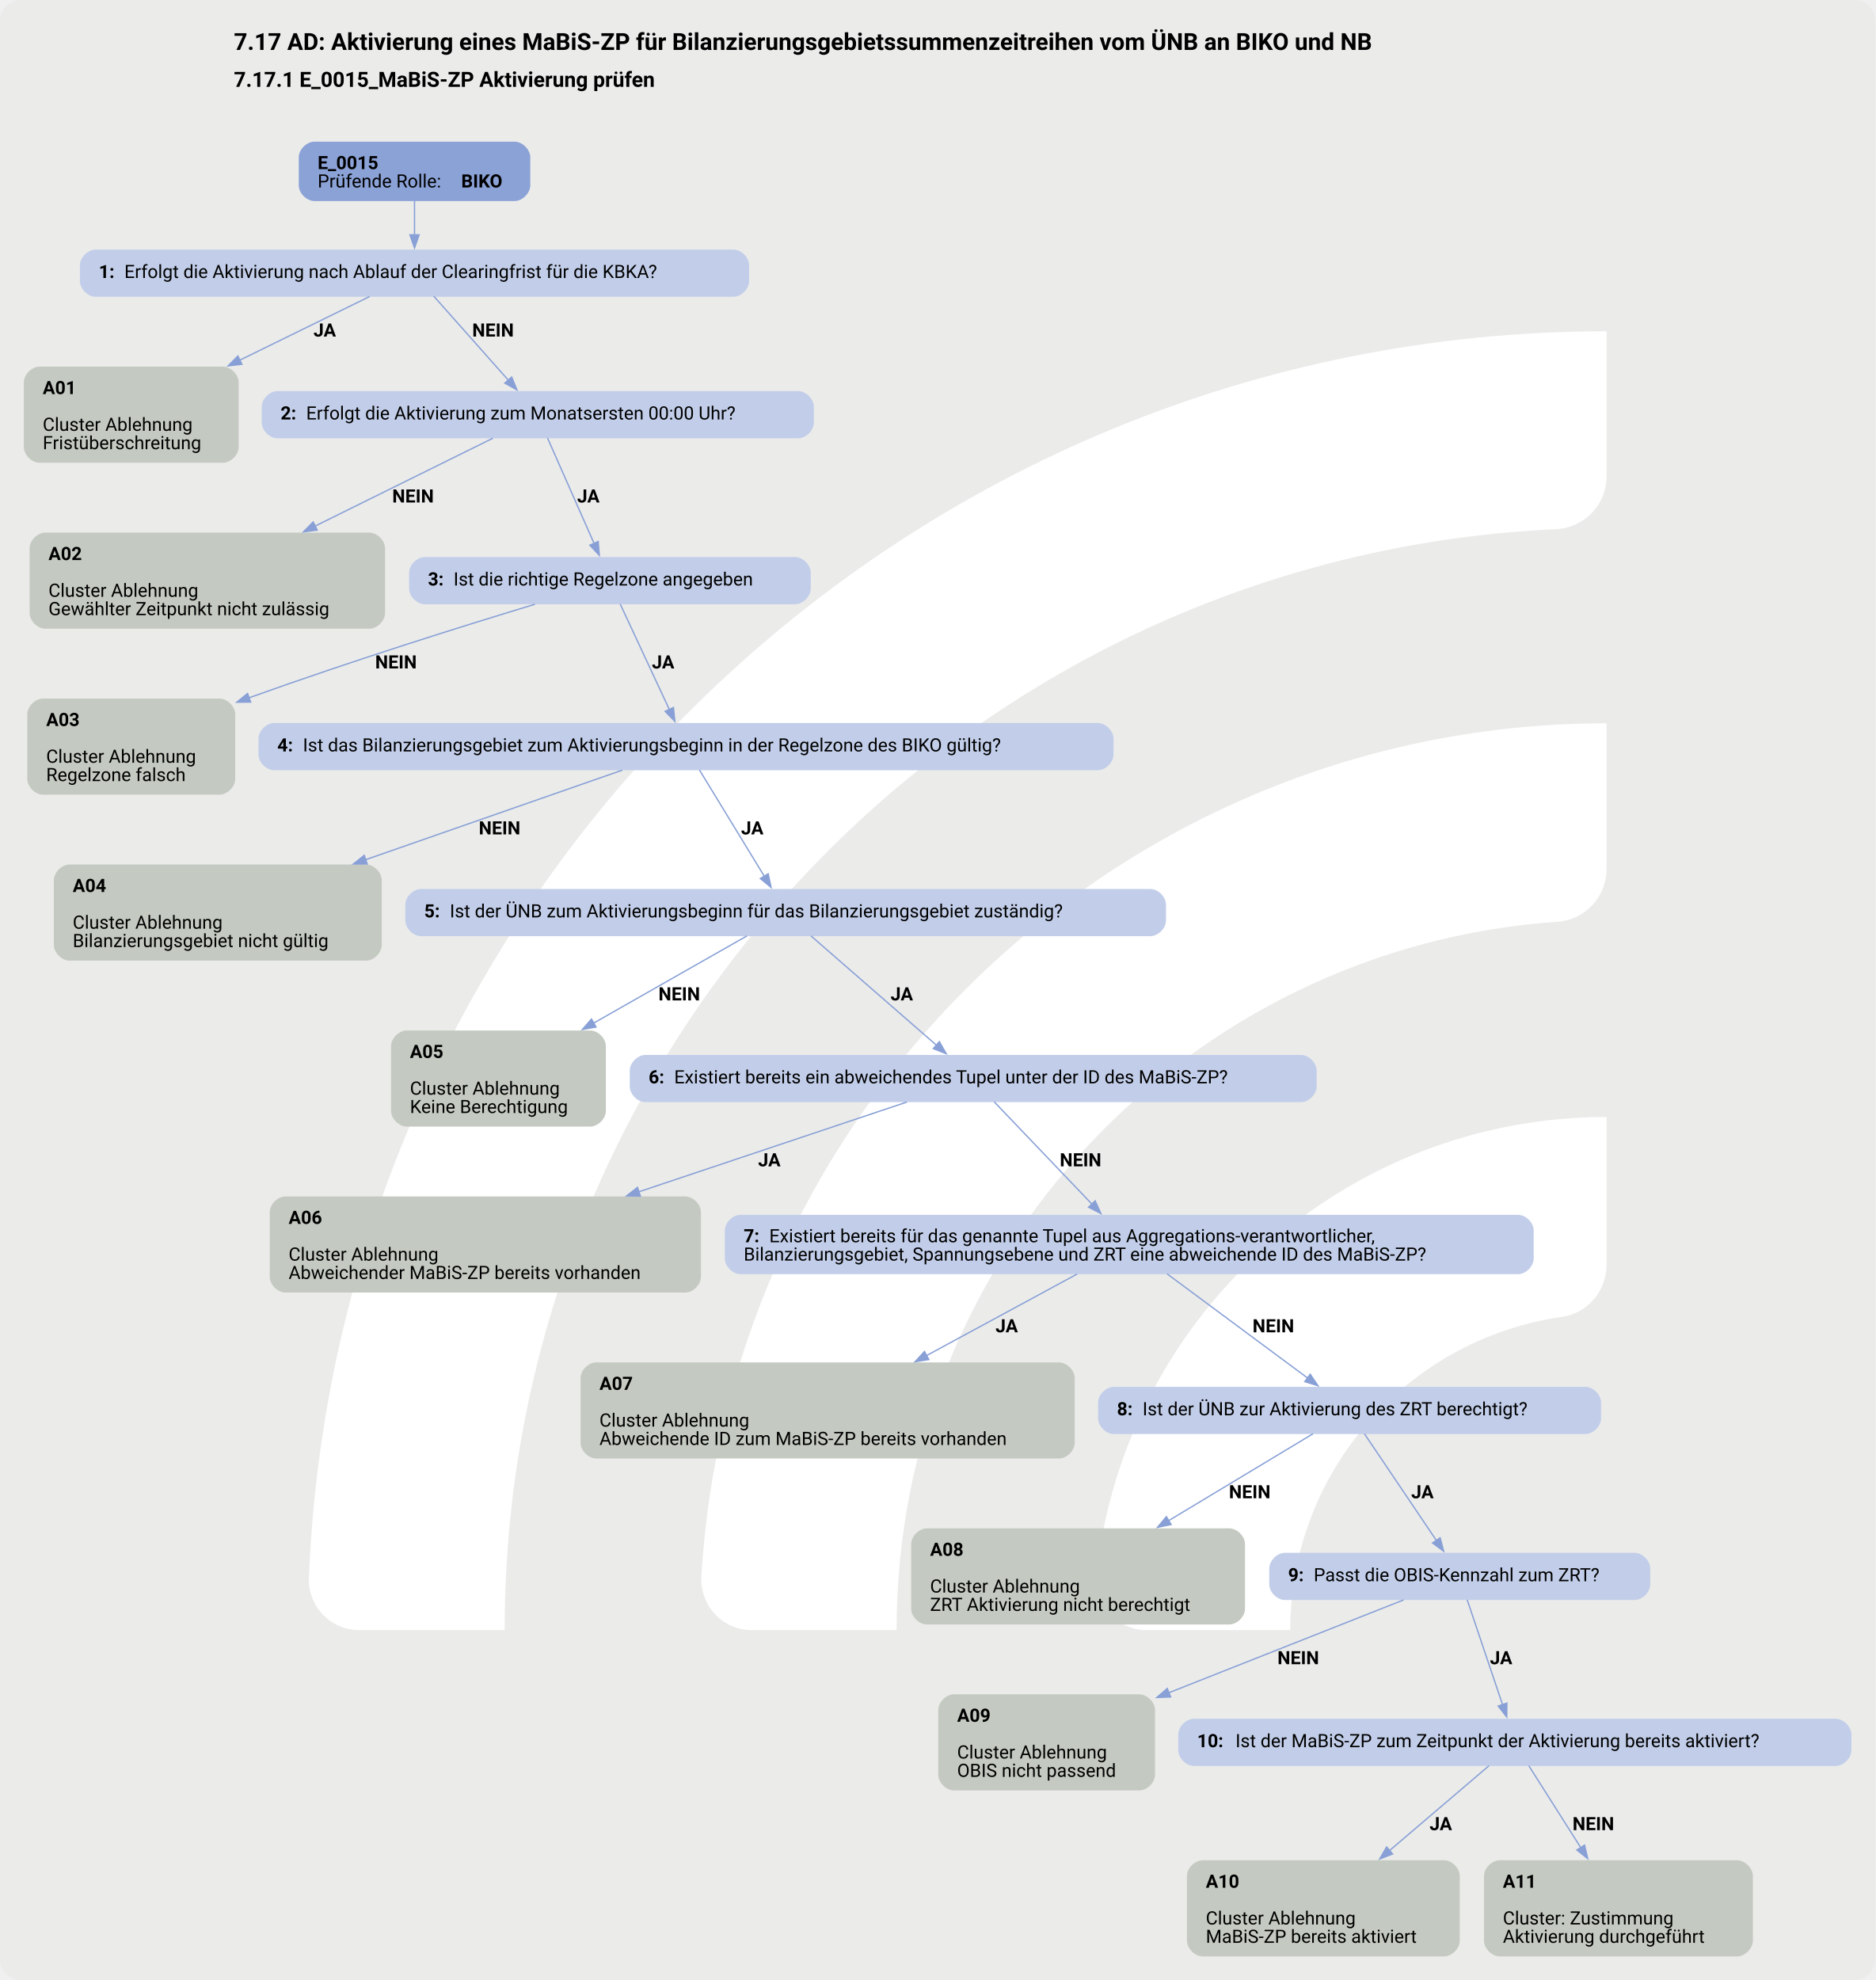
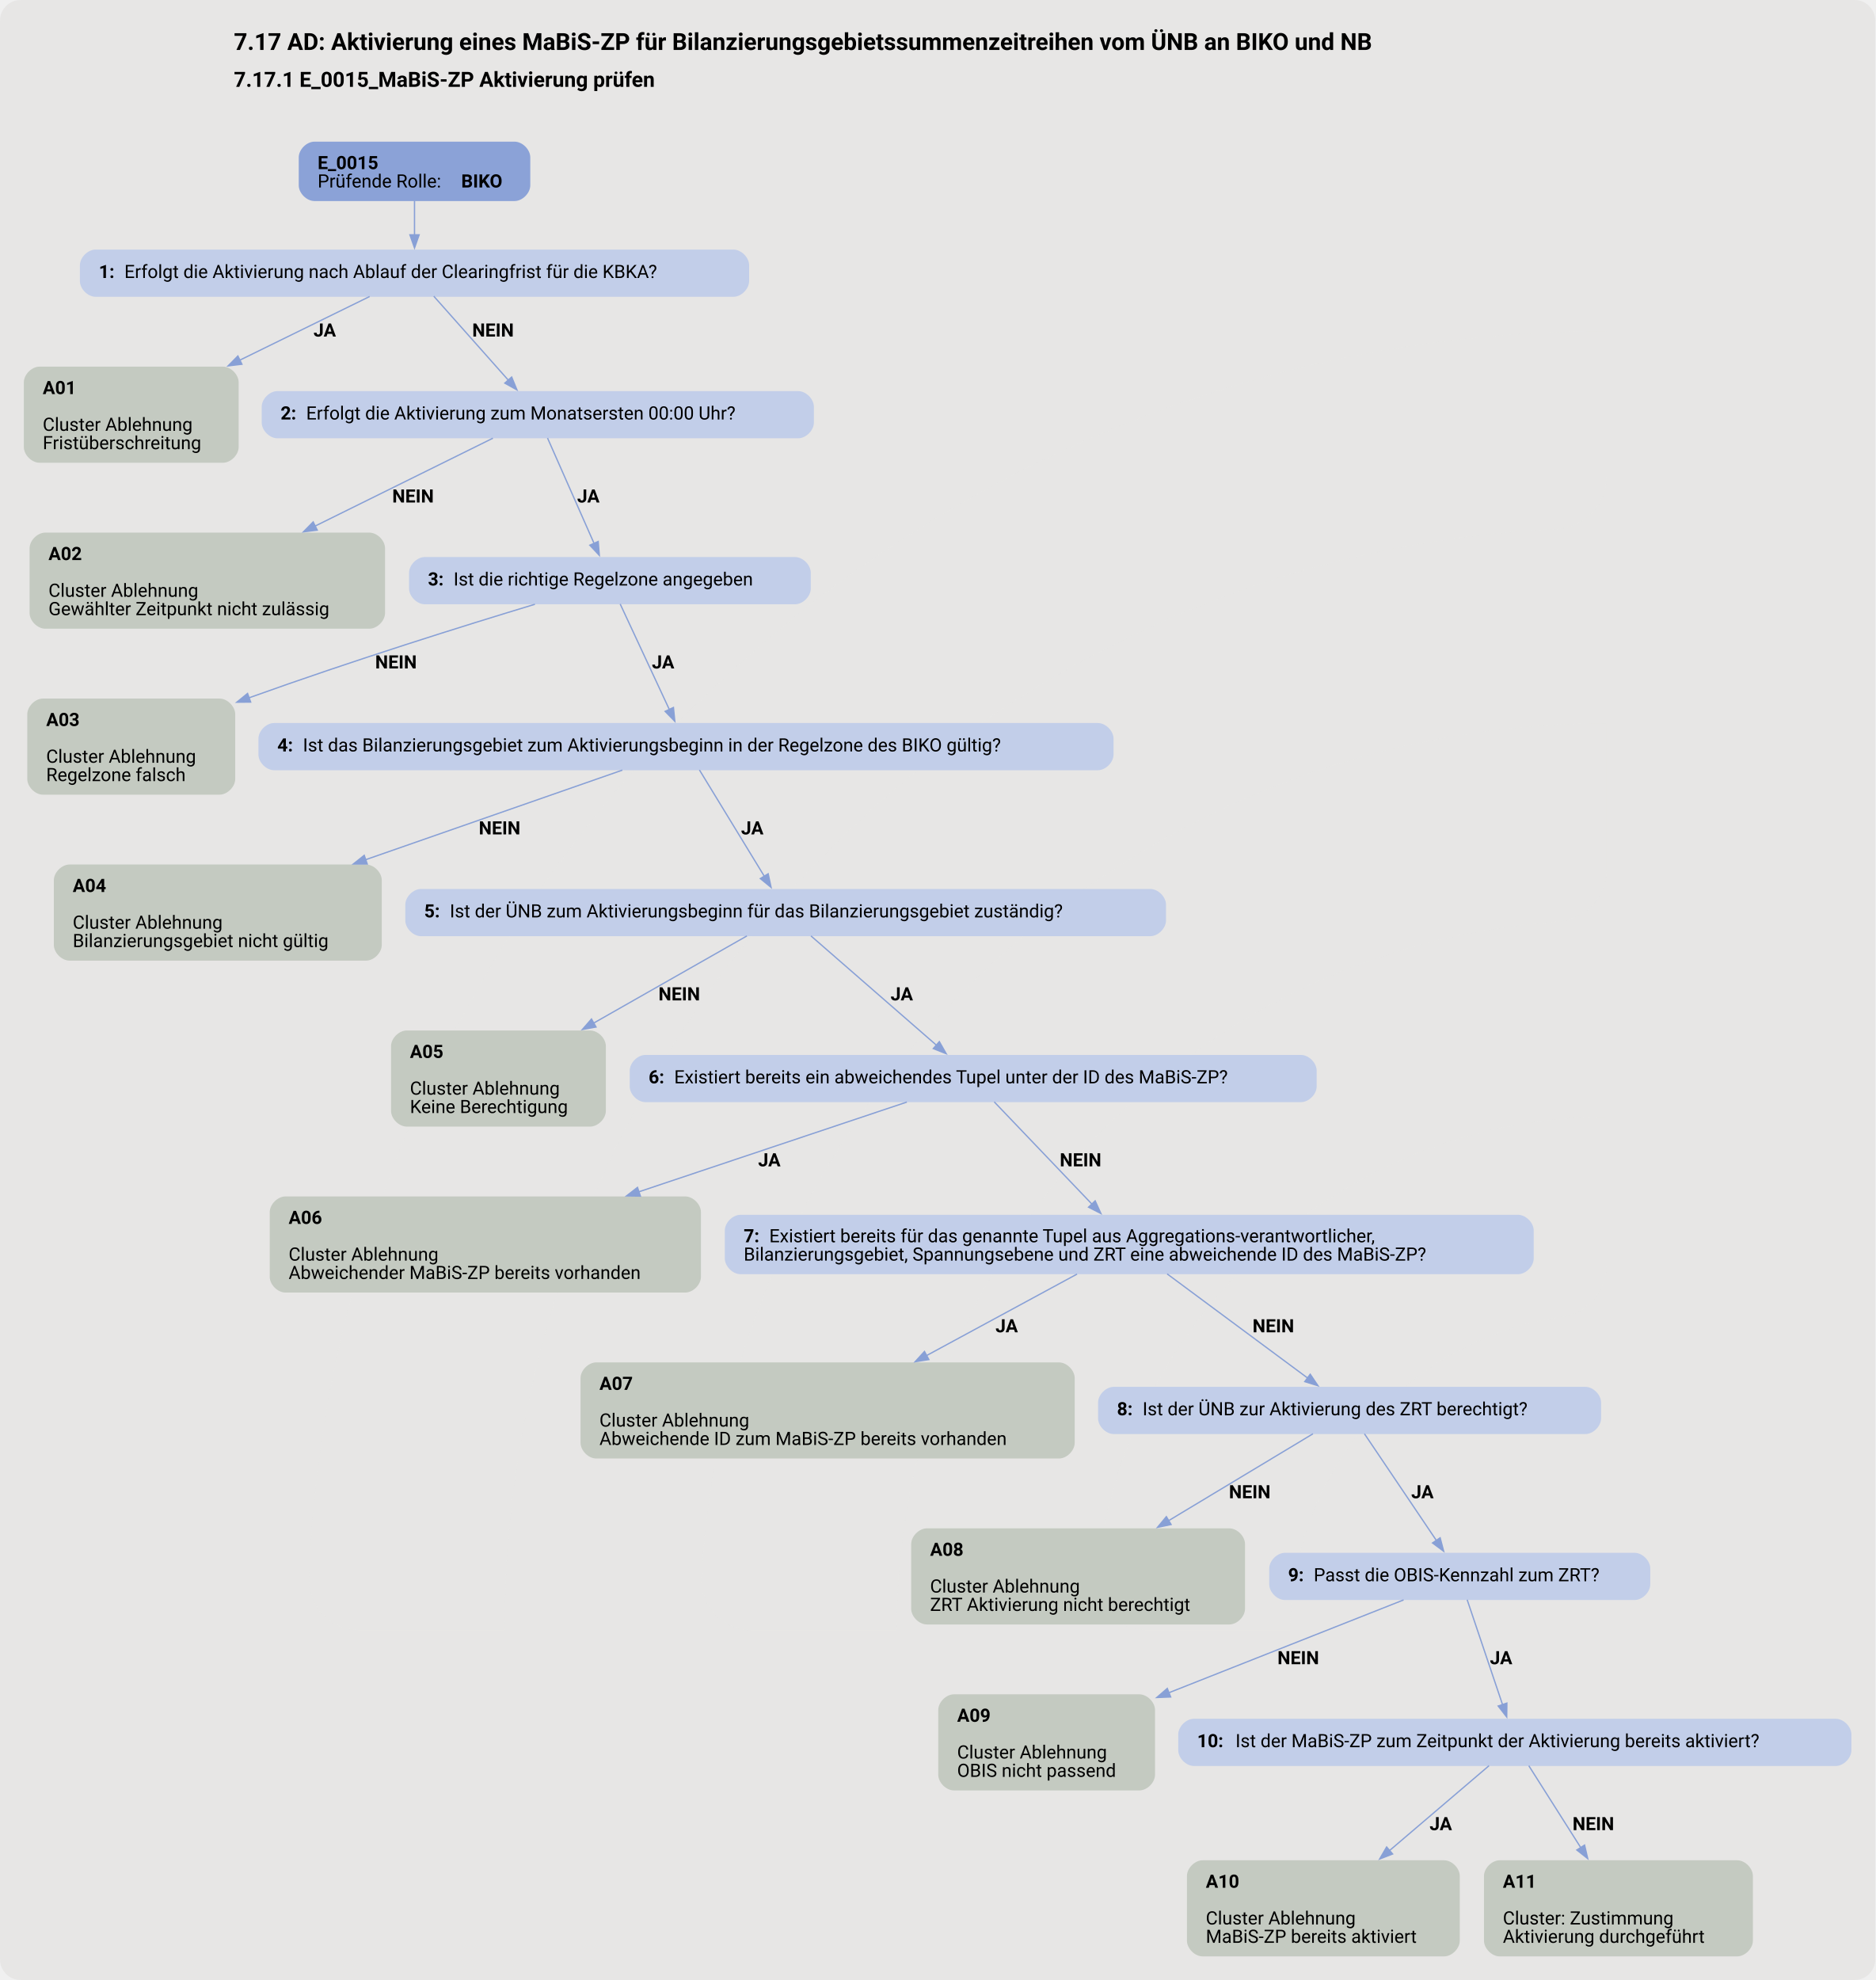
<svg xmlns="http://www.w3.org/2000/svg" version="1.1" width="1818.667px" viewBox="0 0 1818.667 1920.0" height="1920.0px">
  <g>
    <svg version="1.1" width="1818.667px" viewBox="0 0 1818.667 1920.0" height="1920.0px">
-       <rect fill="#e7e6e588" x="0" y="0" width="1818.667" height="1920.0" rx="20" ry="20" />
+       <rect fill="#e7e6e5" x="0" y="0" width="1818.667" height="1920.0" rx="20" ry="20" />
      <g>
        <g transform="translate(181.8667, 246.4487) scale(1 1) translate(0, 0) scale(2.511797 2.511797) ">
          <defs>
-             <style>.cls-1{fill:#fff;}</style>
+             <style>.cls-1{fill:#e7e6e588;}</style>
          </defs>
          <path class="cls-1" d="M122.44,531.2h-56.1c-11,0-19.9-9.12-19.46-20.11C57.47,243.89,278.15,29.78,547.91,29.78v56.02c0,10.98-8.69,19.89-19.66,20.39-225.51,10.31-405.8,197-405.8,425Z" />
          <path class="cls-1" d="M273.78,531.2h-55.93c-11.23,0-20.09-9.48-19.43-20.69,10.74-183.44,163.39-329.39,349.48-329.39v56.26c0,10.71-8.27,19.62-18.96,20.35-142.35,9.77-255.17,128.69-255.17,273.46Z" />
          <path class="cls-1" d="M425.77,531.2h-55.45c-11.65,0-20.6-10.17-19.33-21.75,10.87-99.03,95.03-176.34,196.92-176.34v57.01c0,10.05-7.28,18.75-17.23,20.16-59.22,8.4-104.91,59.42-104.91,120.92Z" />
        </g>
        <svg width="1364pt" height="1440pt" viewBox="0.00 0.00 1363.66 1440.00">
          <g id="graph0" class="graph" transform="scale(0.953908 0.953908) rotate(0) translate(18 1491.58)">
            <text text-anchor="start" x="160.15" y="-1453.48" font-family="Roboto, sans-serif" font-weight="bold" font-size="18.00">7.17 AD: Aktivierung eines MaBiS-ZP für Bilanzierungsgebietssummenzeitreihen vom ÜNB an BIKO und NB</text>
            <text text-anchor="start" x="160.15" y="-1425.38" font-family="Roboto, sans-serif" font-weight="bold" font-size="16.00">7.17.1 E_0015_MaBiS-ZP Aktivierung prüfen</text>
            <g id="node1" class="node">
              <path fill="#8ba2d7" stroke="black" stroke-width="0" d="M374.17,-1383.58C374.17,-1383.58 221.62,-1383.58 221.62,-1383.58 215.62,-1383.58 209.62,-1377.58 209.62,-1371.58 209.62,-1371.58 209.62,-1350.3 209.62,-1350.3 209.62,-1344.3 215.62,-1338.3 221.62,-1338.3 221.62,-1338.3 374.17,-1338.3 374.17,-1338.3 380.17,-1338.3 386.17,-1344.3 386.17,-1350.3 386.17,-1350.3 386.17,-1371.58 386.17,-1371.58 386.17,-1377.58 380.17,-1383.58 374.17,-1383.58" />
              <text text-anchor="start" x="224.02" y="-1362.64" font-family="Roboto, sans-serif" font-weight="bold" font-size="14.00">E_0015</text>
              <text text-anchor="start" x="224.02" y="-1348.64" font-family="Roboto, sans-serif" font-size="14.00">Prüfende Rolle: </text>
              <text text-anchor="start" x="333.52" y="-1348.64" font-family="Roboto, sans-serif" font-weight="bold" font-size="14.00">BIKO</text>
            </g>
            <g id="node2" class="node">
              <path fill="#c2cee9" stroke="black" stroke-width="0" d="M541.05,-1301.3C541.05,-1301.3 54.75,-1301.3 54.75,-1301.3 48.75,-1301.3 42.75,-1295.3 42.75,-1289.3 42.75,-1289.3 42.75,-1277.3 42.75,-1277.3 42.75,-1271.3 48.75,-1265.3 54.75,-1265.3 54.75,-1265.3 541.05,-1265.3 541.05,-1265.3 547.05,-1265.3 553.05,-1271.3 553.05,-1277.3 553.05,-1277.3 553.05,-1289.3 553.05,-1289.3 553.05,-1295.3 547.05,-1301.3 541.05,-1301.3" />
              <text text-anchor="start" x="57.15" y="-1279.63" font-family="Roboto, sans-serif" font-weight="bold" font-size="14.00">1: </text>
              <text text-anchor="start" x="76.65" y="-1279.63" font-family="Roboto, sans-serif" font-size="14.00">Erfolgt die Aktivierung nach Ablauf der Clearingfrist für die KBKA?</text>
            </g>
            <g id="edge1" class="edge">
              <path fill="none" stroke="#88a0d6" d="M297.9,-1338.47C297.9,-1330.39 297.9,-1321.09 297.9,-1312.49" />
              <polygon fill="#88a0d6" stroke="#88a0d6" points="301.4,-1312.53 297.9,-1302.53 294.4,-1312.53 301.4,-1312.53" />
            </g>
            <g id="node3" class="node">
              <path fill="#c4cac1" stroke="black" stroke-width="0" d="M151.8,-1212.05C151.8,-1212.05 12,-1212.05 12,-1212.05 6,-1212.05 0,-1206.05 0,-1200.05 0,-1200.05 0,-1150.77 0,-1150.77 0,-1144.77 6,-1138.77 12,-1138.77 12,-1138.77 151.8,-1138.77 151.8,-1138.77 157.8,-1138.77 163.8,-1144.77 163.8,-1150.77 163.8,-1150.77 163.8,-1200.05 163.8,-1200.05 163.8,-1206.05 157.8,-1212.05 151.8,-1212.05" />
              <text text-anchor="start" x="14.4" y="-1191.11" font-family="Roboto, sans-serif" font-weight="bold" font-size="14.00">A01</text>
              <text text-anchor="start" x="14.4" y="-1163.11" font-family="Roboto, sans-serif" font-size="14.00">Cluster Ablehnung</text>
              <text text-anchor="start" x="14.4" y="-1149.11" font-family="Roboto, sans-serif" font-size="14.00">Fristüberschreitung</text>
            </g>
            <g id="edge2" class="edge">
              <path fill="none" stroke="#88a0d6" d="M263.67,-1265.52C237.04,-1252.46 198.94,-1233.79 164.49,-1216.9" />
              <polygon fill="#88a0d6" stroke="#88a0d6" points="166.29,-1213.88 155.77,-1212.62 163.21,-1220.17 166.29,-1213.88" />
              <text text-anchor="start" x="220.9" y="-1235" font-family="Roboto, sans-serif" font-weight="bold" font-size="14.00">JA</text>
            </g>
            <g id="node4" class="node">
              <path fill="#c2cee9" stroke="black" stroke-width="0" d="M590.42,-1193.41C590.42,-1193.41 193.38,-1193.41 193.38,-1193.41 187.38,-1193.41 181.38,-1187.41 181.38,-1181.41 181.38,-1181.41 181.38,-1169.41 181.38,-1169.41 181.38,-1163.41 187.38,-1157.41 193.38,-1157.41 193.38,-1157.41 590.42,-1157.41 590.42,-1157.41 596.42,-1157.41 602.42,-1163.41 602.42,-1169.41 602.42,-1169.41 602.42,-1181.41 602.42,-1181.41 602.42,-1187.41 596.42,-1193.41 590.42,-1193.41" />
              <text text-anchor="start" x="195.77" y="-1171.74" font-family="Roboto, sans-serif" font-weight="bold" font-size="14.00">2: </text>
              <text text-anchor="start" x="215.27" y="-1171.74" font-family="Roboto, sans-serif" font-size="14.00">Erfolgt die Aktivierung zum Monatsersten 00:00 Uhr?</text>
            </g>
            <g id="edge3" class="edge">
              <path fill="none" stroke="#88a0d6" d="M312.59,-1265.75C327.81,-1248.6 351.8,-1221.58 369.42,-1201.74" />
              <polygon fill="#88a0d6" stroke="#88a0d6" points="371.98,-1204.12 376,-1194.32 366.74,-1199.48 371.98,-1204.12" />
              <text text-anchor="start" x="341.9" y="-1235" font-family="Roboto, sans-serif" font-weight="bold" font-size="14.00">NEIN</text>
            </g>
            <g id="node5" class="node">
              <path fill="#c4cac1" stroke="black" stroke-width="0" d="M263.43,-1085.52C263.43,-1085.52 16.38,-1085.52 16.38,-1085.52 10.38,-1085.52 4.38,-1079.52 4.38,-1073.52 4.38,-1073.52 4.38,-1024.24 4.38,-1024.24 4.38,-1018.24 10.38,-1012.24 16.38,-1012.24 16.38,-1012.24 263.43,-1012.24 263.43,-1012.24 269.43,-1012.24 275.43,-1018.24 275.43,-1024.24 275.43,-1024.24 275.43,-1073.52 275.43,-1073.52 275.43,-1079.52 269.43,-1085.52 263.43,-1085.52" />
              <text text-anchor="start" x="18.78" y="-1064.58" font-family="Roboto, sans-serif" font-weight="bold" font-size="14.00">A02</text>
              <text text-anchor="start" x="18.78" y="-1036.58" font-family="Roboto, sans-serif" font-size="14.00">Cluster Ablehnung</text>
              <text text-anchor="start" x="18.78" y="-1022.58" font-family="Roboto, sans-serif" font-size="14.00">Gewählter Zeitpunkt nicht zulässig</text>
            </g>
            <g id="edge4" class="edge">
              <path fill="none" stroke="#88a0d6" d="M357.65,-1157.49C323,-1140.36 268.11,-1113.24 222.12,-1090.51" />
              <polygon fill="#88a0d6" stroke="#88a0d6" points="223.72,-1087.4 213.21,-1086.11 220.62,-1093.67 223.72,-1087.4" />
              <text text-anchor="start" x="280.9" y="-1108.47" font-family="Roboto, sans-serif" font-weight="bold" font-size="14.00">NEIN</text>
            </g>
            <g id="node6" class="node">
              <path fill="#c2cee9" stroke="black" stroke-width="0" d="M588.05,-1066.88C588.05,-1066.88 305.75,-1066.88 305.75,-1066.88 299.75,-1066.88 293.75,-1060.88 293.75,-1054.88 293.75,-1054.88 293.75,-1042.88 293.75,-1042.88 293.75,-1036.88 299.75,-1030.88 305.75,-1030.88 305.75,-1030.88 588.05,-1030.88 588.05,-1030.88 594.05,-1030.88 600.05,-1036.88 600.05,-1042.88 600.05,-1042.88 600.05,-1054.88 600.05,-1054.88 600.05,-1060.88 594.05,-1066.88 588.05,-1066.88" />
              <text text-anchor="start" x="308.15" y="-1045.2" font-family="Roboto, sans-serif" font-weight="bold" font-size="14.00">3: </text>
              <text text-anchor="start" x="327.65" y="-1045.2" font-family="Roboto, sans-serif" font-size="14.00">Ist die richtige Regelzone angegeben</text>
            </g>
            <g id="edge5" class="edge">
              <path fill="none" stroke="#88a0d6" d="M399.32,-1157.62C408.42,-1137 423.98,-1101.78 434.82,-1077.24" />
              <polygon fill="#88a0d6" stroke="#88a0d6" points="437.97,-1078.75 438.81,-1068.19 431.57,-1075.92 437.97,-1078.75" />
              <text text-anchor="start" x="421.9" y="-1108.47" font-family="Roboto, sans-serif" font-weight="bold" font-size="14.00">JA</text>
            </g>
            <g id="node7" class="node">
              <path fill="#c4cac1" stroke="black" stroke-width="0" d="M149.18,-958.99C149.18,-958.99 14.62,-958.99 14.62,-958.99 8.62,-958.99 2.62,-952.99 2.62,-946.99 2.62,-946.99 2.62,-897.71 2.62,-897.71 2.62,-891.71 8.62,-885.71 14.62,-885.71 14.62,-885.71 149.18,-885.71 149.18,-885.71 155.18,-885.71 161.18,-891.71 161.18,-897.71 161.18,-897.71 161.18,-946.99 161.18,-946.99 161.18,-952.99 155.18,-958.99 149.18,-958.99" />
              <text text-anchor="start" x="17.03" y="-938.05" font-family="Roboto, sans-serif" font-weight="bold" font-size="14.00">A03</text>
              <text text-anchor="start" x="17.03" y="-910.05" font-family="Roboto, sans-serif" font-size="14.00">Cluster Ablehnung</text>
              <text text-anchor="start" x="17.03" y="-896.05" font-family="Roboto, sans-serif" font-size="14.00">Regelzone falsch</text>
            </g>
            <g id="edge6" class="edge">
              <path fill="none" stroke="#88a0d6" d="M389.72,-1030.89C335.72,-1014.54 252.35,-988.51 171.33,-959.43" />
              <polygon fill="#88a0d6" stroke="#88a0d6" points="172.96,-956.3 162.37,-956.2 170.59,-962.89 172.96,-956.3" />
              <text text-anchor="start" x="267.9" y="-981.94" font-family="Roboto, sans-serif" font-weight="bold" font-size="14.00">NEIN</text>
            </g>
            <g id="node8" class="node">
              <path fill="#c2cee9" stroke="black" stroke-width="0" d="M818.92,-940.35C818.92,-940.35 190.88,-940.35 190.88,-940.35 184.88,-940.35 178.88,-934.35 178.88,-928.35 178.88,-928.35 178.88,-916.35 178.88,-916.35 178.88,-910.35 184.88,-904.35 190.88,-904.35 190.88,-904.35 818.92,-904.35 818.92,-904.35 824.92,-904.35 830.92,-910.35 830.92,-916.35 830.92,-916.35 830.92,-928.35 830.92,-928.35 830.92,-934.35 824.92,-940.35 818.92,-940.35" />
              <text text-anchor="start" x="193.27" y="-918.67" font-family="Roboto, sans-serif" font-weight="bold" font-size="14.00">4: </text>
              <text text-anchor="start" x="212.77" y="-918.67" font-family="Roboto, sans-serif" font-size="14.00">Ist das Bilanzierungsgebiet zum Aktivierungsbeginn in der Regelzone des BIKO gültig?</text>
            </g>
            <g id="edge7" class="edge">
              <path fill="none" stroke="#88a0d6" d="M454.72,-1031.09C464.32,-1010.47 480.73,-975.25 492.16,-950.71" />
              <polygon fill="#88a0d6" stroke="#88a0d6" points="495.33,-952.19 496.38,-941.65 488.98,-949.24 495.33,-952.19" />
              <text text-anchor="start" x="478.9" y="-981.94" font-family="Roboto, sans-serif" font-weight="bold" font-size="14.00">JA</text>
            </g>
            <g id="node9" class="node">
              <path fill="#c4cac1" stroke="black" stroke-width="0" d="M260.93,-832.46C260.93,-832.46 34.88,-832.46 34.88,-832.46 28.88,-832.46 22.88,-826.46 22.88,-820.46 22.88,-820.46 22.88,-771.18 22.88,-771.18 22.88,-765.18 28.88,-759.18 34.88,-759.18 34.88,-759.18 260.93,-759.18 260.93,-759.18 266.93,-759.18 272.93,-765.18 272.93,-771.18 272.93,-771.18 272.93,-820.46 272.93,-820.46 272.93,-826.46 266.93,-832.46 260.93,-832.46" />
              <text text-anchor="start" x="37.28" y="-811.52" font-family="Roboto, sans-serif" font-weight="bold" font-size="14.00">A04</text>
              <text text-anchor="start" x="37.28" y="-783.52" font-family="Roboto, sans-serif" font-size="14.00">Cluster Ablehnung</text>
              <text text-anchor="start" x="37.28" y="-769.52" font-family="Roboto, sans-serif" font-size="14.00">Bilanzierungsgebiet nicht gültig</text>
            </g>
            <g id="edge8" class="edge">
              <path fill="none" stroke="#88a0d6" d="M456.38,-904.43C406.36,-886.98 326.59,-859.15 260.7,-836.17" />
              <polygon fill="#88a0d6" stroke="#88a0d6" points="261.85,-832.86 251.26,-832.87 259.55,-839.47 261.85,-832.86" />
              <text text-anchor="start" x="346.9" y="-855.41" font-family="Roboto, sans-serif" font-weight="bold" font-size="14.00">NEIN</text>
            </g>
            <g id="node10" class="node">
              <path fill="#c2cee9" stroke="black" stroke-width="0" d="M858.92,-813.82C858.92,-813.82 302.88,-813.82 302.88,-813.82 296.88,-813.82 290.88,-807.82 290.88,-801.82 290.88,-801.82 290.88,-789.82 290.88,-789.82 290.88,-783.82 296.88,-777.82 302.88,-777.82 302.88,-777.82 858.92,-777.82 858.92,-777.82 864.92,-777.82 870.92,-783.82 870.92,-789.82 870.92,-789.82 870.92,-801.82 870.92,-801.82 870.92,-807.82 864.92,-813.82 858.92,-813.82" />
              <text text-anchor="start" x="305.27" y="-792.14" font-family="Roboto, sans-serif" font-weight="bold" font-size="14.00">5: </text>
              <text text-anchor="start" x="324.77" y="-792.14" font-family="Roboto, sans-serif" font-size="14.00">Ist der ÜNB zum Aktivierungsbeginn für das Bilanzierungsgebiet zuständig?</text>
            </g>
            <g id="edge9" class="edge">
              <path fill="none" stroke="#88a0d6" d="M515.15,-904.56C527.84,-883.76 549.61,-848.08 564.61,-823.52" />
              <polygon fill="#88a0d6" stroke="#88a0d6" points="567.56,-825.4 569.78,-815.04 561.58,-821.75 567.56,-825.4" />
              <text text-anchor="start" x="546.9" y="-855.41" font-family="Roboto, sans-serif" font-weight="bold" font-size="14.00">JA</text>
            </g>
            <g id="node11" class="node">
              <path fill="#c4cac1" stroke="black" stroke-width="0" d="M431.8,-705.93C431.8,-705.93 292,-705.93 292,-705.93 286,-705.93 280,-699.93 280,-693.93 280,-693.93 280,-644.65 280,-644.65 280,-638.65 286,-632.65 292,-632.65 292,-632.65 431.8,-632.65 431.8,-632.65 437.8,-632.65 443.8,-638.65 443.8,-644.65 443.8,-644.65 443.8,-693.93 443.8,-693.93 443.8,-699.93 437.8,-705.93 431.8,-705.93" />
              <text text-anchor="start" x="294.4" y="-684.99" font-family="Roboto, sans-serif" font-weight="bold" font-size="14.00">A05</text>
              <text text-anchor="start" x="294.4" y="-656.99" font-family="Roboto, sans-serif" font-size="14.00">Cluster Ablehnung</text>
              <text text-anchor="start" x="294.4" y="-642.99" font-family="Roboto, sans-serif" font-size="14.00">Keine Berechtigung</text>
            </g>
            <g id="edge10" class="edge">
              <path fill="none" stroke="#88a0d6" d="M551.36,-778.03C521.55,-761.07 474.35,-734.23 434.52,-711.58" />
              <polygon fill="#88a0d6" stroke="#88a0d6" points="436.3,-708.57 425.88,-706.67 432.84,-714.66 436.3,-708.57" />
              <text text-anchor="start" x="483.9" y="-728.88" font-family="Roboto, sans-serif" font-weight="bold" font-size="14.00">NEIN</text>
            </g>
            <g id="node12" class="node">
              <path fill="#c2cee9" stroke="black" stroke-width="0" d="M973.8,-687.29C973.8,-687.29 474,-687.29 474,-687.29 468,-687.29 462,-681.29 462,-675.29 462,-675.29 462,-663.29 462,-663.29 462,-657.29 468,-651.29 474,-651.29 474,-651.29 973.8,-651.29 973.8,-651.29 979.8,-651.29 985.8,-657.29 985.8,-663.29 985.8,-663.29 985.8,-675.29 985.8,-675.29 985.8,-681.29 979.8,-687.29 973.8,-687.29" />
              <text text-anchor="start" x="476.4" y="-665.62" font-family="Roboto, sans-serif" font-weight="bold" font-size="14.00">6: </text>
              <text text-anchor="start" x="495.9" y="-665.62" font-family="Roboto, sans-serif" font-size="14.00">Existiert bereits ein abweichendes Tupel unter der ID des MaBiS-ZP?</text>
            </g>
            <g id="edge11" class="edge">
              <path fill="none" stroke="#88a0d6" d="M600.19,-778.03C624.81,-756.58 667.61,-719.31 695.85,-694.72" />
              <polygon fill="#88a0d6" stroke="#88a0d6" points="698.08,-697.42 703.32,-688.21 693.48,-692.14 698.08,-697.42" />
              <text text-anchor="start" x="660.9" y="-728.88" font-family="Roboto, sans-serif" font-weight="bold" font-size="14.00">JA</text>
            </g>
            <g id="node13" class="node">
              <path fill="#c4cac1" stroke="black" stroke-width="0" d="M504.3,-579.4C504.3,-579.4 199.5,-579.4 199.5,-579.4 193.5,-579.4 187.5,-573.4 187.5,-567.4 187.5,-567.4 187.5,-518.12 187.5,-518.12 187.5,-512.12 193.5,-506.12 199.5,-506.12 199.5,-506.12 504.3,-506.12 504.3,-506.12 510.3,-506.12 516.3,-512.12 516.3,-518.12 516.3,-518.12 516.3,-567.4 516.3,-567.4 516.3,-573.4 510.3,-579.4 504.3,-579.4" />
              <text text-anchor="start" x="201.9" y="-558.46" font-family="Roboto, sans-serif" font-weight="bold" font-size="14.00">A06</text>
              <text text-anchor="start" x="201.9" y="-530.46" font-family="Roboto, sans-serif" font-size="14.00">Cluster Ablehnung</text>
              <text text-anchor="start" x="201.9" y="-516.46" font-family="Roboto, sans-serif" font-size="14.00">Abweichender MaBiS-ZP bereits vorhanden</text>
            </g>
            <g id="edge12" class="edge">
              <path fill="none" stroke="#88a0d6" d="M673.34,-651.37C621.11,-633.88 537.75,-605.98 469.01,-582.96" />
              <polygon fill="#88a0d6" stroke="#88a0d6" points="470.14,-579.65 459.55,-579.8 467.92,-586.29 470.14,-579.65" />
              <text text-anchor="start" x="559.9" y="-602.35" font-family="Roboto, sans-serif" font-weight="bold" font-size="14.00">JA</text>
            </g>
            <g id="node14" class="node">
              <path fill="#c2cee9" stroke="black" stroke-width="0" d="M1139.3,-565.4C1139.3,-565.4 546.5,-565.4 546.5,-565.4 540.5,-565.4 534.5,-559.4 534.5,-553.4 534.5,-553.4 534.5,-532.12 534.5,-532.12 534.5,-526.12 540.5,-520.12 546.5,-520.12 546.5,-520.12 1139.3,-520.12 1139.3,-520.12 1145.3,-520.12 1151.3,-526.12 1151.3,-532.12 1151.3,-532.12 1151.3,-553.4 1151.3,-553.4 1151.3,-559.4 1145.3,-565.4 1139.3,-565.4" />
              <text text-anchor="start" x="548.9" y="-544.46" font-family="Roboto, sans-serif" font-weight="bold" font-size="14.00">7: </text>
              <text text-anchor="start" x="568.4" y="-544.46" font-family="Roboto, sans-serif" font-size="14.00">Existiert bereits für das genannte Tupel aus Aggregations-verantwortlicher,</text>
              <text text-anchor="start" x="548.9" y="-530.46" font-family="Roboto, sans-serif" font-size="14.00">Bilanzierungsgebiet, Spannungsebene und ZRT eine abweichende ID des MaBiS-ZP?</text>
            </g>
            <g id="edge13" class="edge">
              <path fill="none" stroke="#88a0d6" d="M739.95,-651.5C759.02,-631.54 791.18,-597.89 814.48,-573.5" />
              <polygon fill="#88a0d6" stroke="#88a0d6" points="816.9,-576.03 821.28,-566.39 811.84,-571.2 816.9,-576.03" />
              <text text-anchor="start" x="789.9" y="-602.35" font-family="Roboto, sans-serif" font-weight="bold" font-size="14.00">NEIN</text>
            </g>
            <g id="node15" class="node">
              <path fill="#c4cac1" stroke="black" stroke-width="0" d="M789.3,-452.87C789.3,-452.87 436.5,-452.87 436.5,-452.87 430.5,-452.87 424.5,-446.87 424.5,-440.87 424.5,-440.87 424.5,-391.59 424.5,-391.59 424.5,-385.59 430.5,-379.59 436.5,-379.59 436.5,-379.59 789.3,-379.59 789.3,-379.59 795.3,-379.59 801.3,-385.59 801.3,-391.59 801.3,-391.59 801.3,-440.87 801.3,-440.87 801.3,-446.87 795.3,-452.87 789.3,-452.87" />
              <text text-anchor="start" x="438.9" y="-431.93" font-family="Roboto, sans-serif" font-weight="bold" font-size="14.00">A07</text>
              <text text-anchor="start" x="438.9" y="-403.93" font-family="Roboto, sans-serif" font-size="14.00">Cluster Ablehnung</text>
              <text text-anchor="start" x="438.9" y="-389.93" font-family="Roboto, sans-serif" font-size="14.00">Abweichende ID zum MaBiS-ZP bereits vorhanden</text>
            </g>
            <g id="edge14" class="edge">
              <path fill="none" stroke="#88a0d6" d="M803.1,-520.21C771.59,-503.15 726.66,-478.82 688.38,-458.1" />
              <polygon fill="#88a0d6" stroke="#88a0d6" points="690.08,-455.04 679.62,-453.36 686.75,-461.2 690.08,-455.04" />
              <text text-anchor="start" x="740.9" y="-475.82" font-family="Roboto, sans-serif" font-weight="bold" font-size="14.00">JA</text>
            </g>
            <g id="node16" class="node">
              <path fill="#c2cee9" stroke="black" stroke-width="0" d="M1190.67,-434.23C1190.67,-434.23 831.12,-434.23 831.12,-434.23 825.12,-434.23 819.12,-428.23 819.12,-422.23 819.12,-422.23 819.12,-410.23 819.12,-410.23 819.12,-404.23 825.12,-398.23 831.12,-398.23 831.12,-398.23 1190.67,-398.23 1190.67,-398.23 1196.67,-398.23 1202.67,-404.23 1202.67,-410.23 1202.67,-410.23 1202.67,-422.23 1202.67,-422.23 1202.67,-428.23 1196.67,-434.23 1190.67,-434.23" />
              <text text-anchor="start" x="833.52" y="-412.55" font-family="Roboto, sans-serif" font-weight="bold" font-size="14.00">8: </text>
              <text text-anchor="start" x="853.02" y="-412.55" font-family="Roboto, sans-serif" font-size="14.00">Ist der ÜNB zur Aktivierung des ZRT berechtigt?</text>
            </g>
            <g id="edge15" class="edge">
              <path fill="none" stroke="#88a0d6" d="M871.78,-520.35C901.62,-498.23 948.08,-463.79 978.99,-440.88" />
              <polygon fill="#88a0d6" stroke="#88a0d6" points="980.89,-443.83 986.83,-435.07 976.72,-438.21 980.89,-443.83" />
              <text text-anchor="start" x="936.9" y="-475.82" font-family="Roboto, sans-serif" font-weight="bold" font-size="14.00">NEIN</text>
            </g>
            <g id="node17" class="node">
              <path fill="#c4cac1" stroke="black" stroke-width="0" d="M919.17,-326.34C919.17,-326.34 688.62,-326.34 688.62,-326.34 682.62,-326.34 676.62,-320.34 676.62,-314.34 676.62,-314.34 676.62,-265.06 676.62,-265.06 676.62,-259.06 682.62,-253.06 688.62,-253.06 688.62,-253.06 919.17,-253.06 919.17,-253.06 925.17,-253.06 931.17,-259.06 931.17,-265.06 931.17,-265.06 931.17,-314.34 931.17,-314.34 931.17,-320.34 925.17,-326.34 919.17,-326.34" />
              <text text-anchor="start" x="691.02" y="-305.4" font-family="Roboto, sans-serif" font-weight="bold" font-size="14.00">A08</text>
              <text text-anchor="start" x="691.02" y="-277.4" font-family="Roboto, sans-serif" font-size="14.00">Cluster Ablehnung</text>
              <text text-anchor="start" x="691.02" y="-263.4" font-family="Roboto, sans-serif" font-size="14.00">ZRT Aktivierung nicht berechtigt</text>
            </g>
            <g id="edge16" class="edge">
              <path fill="none" stroke="#88a0d6" d="M982.98,-398.44C954.8,-381.48 910.19,-354.64 872.54,-331.99" />
              <polygon fill="#88a0d6" stroke="#88a0d6" points="874.8,-329.27 864.43,-327.11 871.19,-335.27 874.8,-329.27" />
              <text text-anchor="start" x="918.9" y="-349.29" font-family="Roboto, sans-serif" font-weight="bold" font-size="14.00">NEIN</text>
            </g>
            <g id="node18" class="node">
              <path fill="#c2cee9" stroke="black" stroke-width="0" d="M1228.18,-307.7C1228.18,-307.7 961.63,-307.7 961.63,-307.7 955.63,-307.7 949.63,-301.7 949.63,-295.7 949.63,-295.7 949.63,-283.7 949.63,-283.7 949.63,-277.7 955.63,-271.7 961.63,-271.7 961.63,-271.7 1228.18,-271.7 1228.18,-271.7 1234.18,-271.7 1240.18,-277.7 1240.18,-283.7 1240.18,-283.7 1240.18,-295.7 1240.18,-295.7 1240.18,-301.7 1234.18,-307.7 1228.18,-307.7" />
              <text text-anchor="start" x="964.03" y="-286.02" font-family="Roboto, sans-serif" font-weight="bold" font-size="14.00">9: </text>
              <text text-anchor="start" x="983.53" y="-286.02" font-family="Roboto, sans-serif" font-size="14.00">Passt die OBIS-Kennzahl zum ZRT?</text>
            </g>
            <g id="edge17" class="edge">
              <path fill="none" stroke="#88a0d6" d="M1022.23,-398.44C1036.32,-377.55 1060.54,-341.64 1077.11,-317.07" />
              <polygon fill="#88a0d6" stroke="#88a0d6" points="1079.95,-319.13 1082.64,-308.88 1074.14,-315.21 1079.95,-319.13" />
              <text text-anchor="start" x="1057.9" y="-349.29" font-family="Roboto, sans-serif" font-weight="bold" font-size="14.00">JA</text>
            </g>
            <g id="node19" class="node">
              <path fill="#c4cac1" stroke="black" stroke-width="0" d="M850.55,-199.81C850.55,-199.81 709.25,-199.81 709.25,-199.81 703.25,-199.81 697.25,-193.81 697.25,-187.81 697.25,-187.81 697.25,-138.53 697.25,-138.53 697.25,-132.53 703.25,-126.53 709.25,-126.53 709.25,-126.53 850.55,-126.53 850.55,-126.53 856.55,-126.53 862.55,-132.53 862.55,-138.53 862.55,-138.53 862.55,-187.81 862.55,-187.81 862.55,-193.81 856.55,-199.81 850.55,-199.81" />
              <text text-anchor="start" x="711.65" y="-178.87" font-family="Roboto, sans-serif" font-weight="bold" font-size="14.00">A09</text>
              <text text-anchor="start" x="711.65" y="-150.87" font-family="Roboto, sans-serif" font-size="14.00">Cluster Ablehnung</text>
              <text text-anchor="start" x="711.65" y="-136.87" font-family="Roboto, sans-serif" font-size="14.00">OBIS nicht passend</text>
            </g>
            <g id="edge18" class="edge">
              <path fill="none" stroke="#88a0d6" d="M1052.09,-271.78C1006.31,-253.68 932.29,-224.41 872.99,-200.97" />
              <polygon fill="#88a0d6" stroke="#88a0d6" points="874.47,-197.79 863.88,-197.37 871.9,-204.3 874.47,-197.79" />
              <text text-anchor="start" x="955.9" y="-222.76" font-family="Roboto, sans-serif" font-weight="bold" font-size="14.00">NEIN</text>
            </g>
            <g id="node20" class="node">
              <path fill="#c2cee9" stroke="black" stroke-width="0" d="M1381.55,-181.17C1381.55,-181.17 892.25,-181.17 892.25,-181.17 886.25,-181.17 880.25,-175.17 880.25,-169.17 880.25,-169.17 880.25,-157.17 880.25,-157.17 880.25,-151.17 886.25,-145.17 892.25,-145.17 892.25,-145.17 1381.55,-145.17 1381.55,-145.17 1387.55,-145.17 1393.55,-151.17 1393.55,-157.17 1393.55,-157.17 1393.55,-169.17 1393.55,-169.17 1393.55,-175.17 1387.55,-181.17 1381.55,-181.17" />
              <text text-anchor="start" x="894.65" y="-159.5" font-family="Roboto, sans-serif" font-weight="bold" font-size="14.00">10: </text>
              <text text-anchor="start" x="923.9" y="-159.5" font-family="Roboto, sans-serif" font-size="14.00">Ist der MaBiS-ZP zum Zeitpunkt der Aktivierung bereits aktiviert?</text>
            </g>
            <g id="edge19" class="edge">
              <path fill="none" stroke="#88a0d6" d="M1100.56,-271.91C1107.48,-251.39 1119.29,-216.39 1127.56,-191.86" />
              <polygon fill="#88a0d6" stroke="#88a0d6" points="1130.83,-193.12 1130.71,-182.53 1124.2,-190.89 1130.83,-193.12" />
              <text text-anchor="start" x="1117.9" y="-222.76" font-family="Roboto, sans-serif" font-weight="bold" font-size="14.00">JA</text>
            </g>
            <g id="node21" class="node">
              <path fill="#c4cac1" stroke="black" stroke-width="0" d="M1082.92,-73.28C1082.92,-73.28 898.88,-73.28 898.88,-73.28 892.88,-73.28 886.88,-67.28 886.88,-61.28 886.88,-61.28 886.88,-12 886.88,-12 886.88,-6 892.88,0 898.88,0 898.88,0 1082.92,0 1082.92,0 1088.92,0 1094.92,-6 1094.92,-12 1094.92,-12 1094.92,-61.28 1094.92,-61.28 1094.92,-67.28 1088.92,-73.28 1082.92,-73.28" />
              <text text-anchor="start" x="901.27" y="-52.34" font-family="Roboto, sans-serif" font-weight="bold" font-size="14.00">A10</text>
              <text text-anchor="start" x="901.27" y="-24.34" font-family="Roboto, sans-serif" font-size="14.00">Cluster Ablehnung</text>
              <text text-anchor="start" x="901.27" y="-10.34" font-family="Roboto, sans-serif" font-size="14.00">MaBiS-ZP bereits aktiviert</text>
            </g>
            <g id="edge20" class="edge">
              <path fill="none" stroke="#88a0d6" d="M1117.21,-145.38C1097.84,-128.85 1067.46,-102.94 1041.34,-80.67" />
              <polygon fill="#88a0d6" stroke="#88a0d6" points="1043.71,-78.08 1033.83,-74.25 1039.16,-83.41 1043.71,-78.08" />
              <text text-anchor="start" x="1071.9" y="-96.23" font-family="Roboto, sans-serif" font-weight="bold" font-size="14.00">JA</text>
            </g>
            <g id="node22" class="node">
              <path fill="#c4cac1" stroke="black" stroke-width="0" d="M1306.43,-73.28C1306.43,-73.28 1125.38,-73.28 1125.38,-73.28 1119.38,-73.28 1113.38,-67.28 1113.38,-61.28 1113.38,-61.28 1113.38,-12 1113.38,-12 1113.38,-6 1119.38,0 1125.38,0 1125.38,0 1306.43,0 1306.43,0 1312.43,0 1318.43,-6 1318.43,-12 1318.43,-12 1318.43,-61.28 1318.43,-61.28 1318.43,-67.28 1312.43,-73.28 1306.43,-73.28" />
              <text text-anchor="start" x="1127.78" y="-52.34" font-family="Roboto, sans-serif" font-weight="bold" font-size="14.00">A11</text>
              <text text-anchor="start" x="1127.78" y="-24.34" font-family="Roboto, sans-serif" font-size="14.00">Cluster: Zustimmung</text>
              <text text-anchor="start" x="1127.78" y="-10.34" font-family="Roboto, sans-serif" font-size="14.00">Aktivierung durchgeführt</text>
            </g>
            <g id="edge21" class="edge">
              <path fill="none" stroke="#88a0d6" d="M1147.55,-145.38C1157.72,-129.36 1173.48,-104.51 1187.31,-82.71" />
              <polygon fill="#88a0d6" stroke="#88a0d6" points="1190.08,-84.87 1192.48,-74.55 1184.17,-81.12 1190.08,-84.87" />
              <text text-anchor="start" x="1180.9" y="-96.23" font-family="Roboto, sans-serif" font-weight="bold" font-size="14.00">NEIN</text>
            </g>
          </g>
        </svg>
      </g>
    </svg>
  </g>
</svg>
